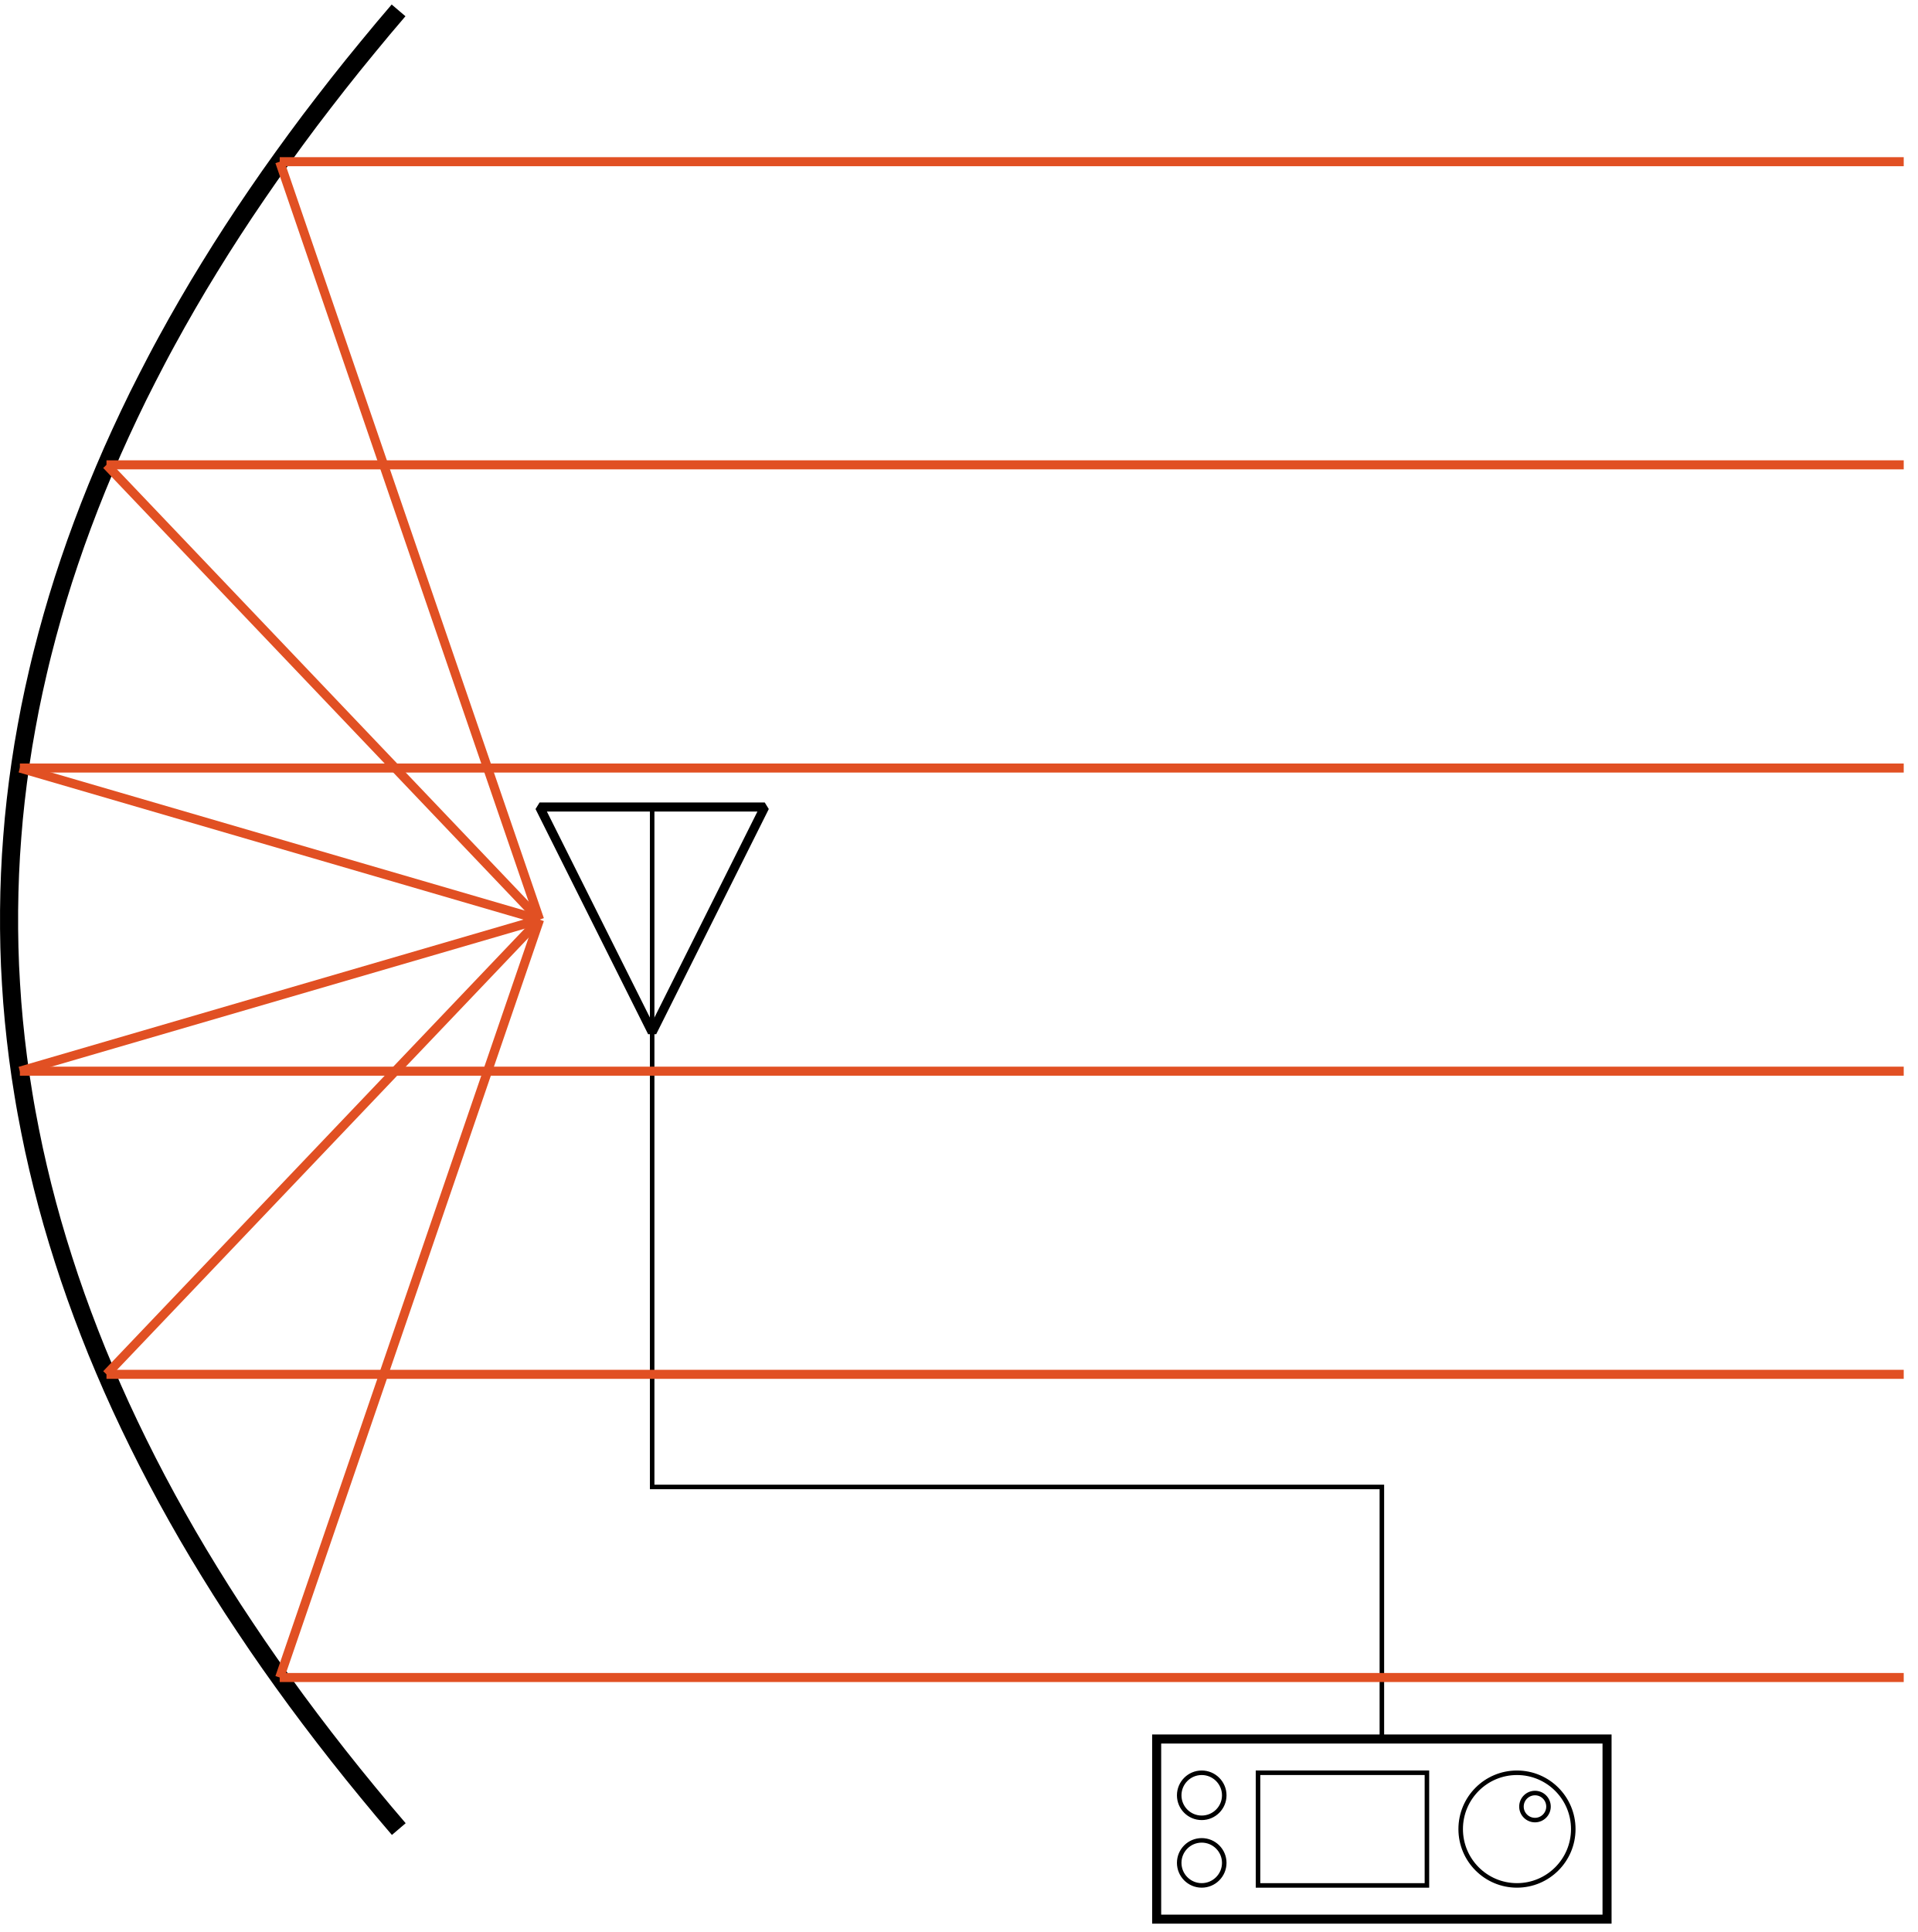
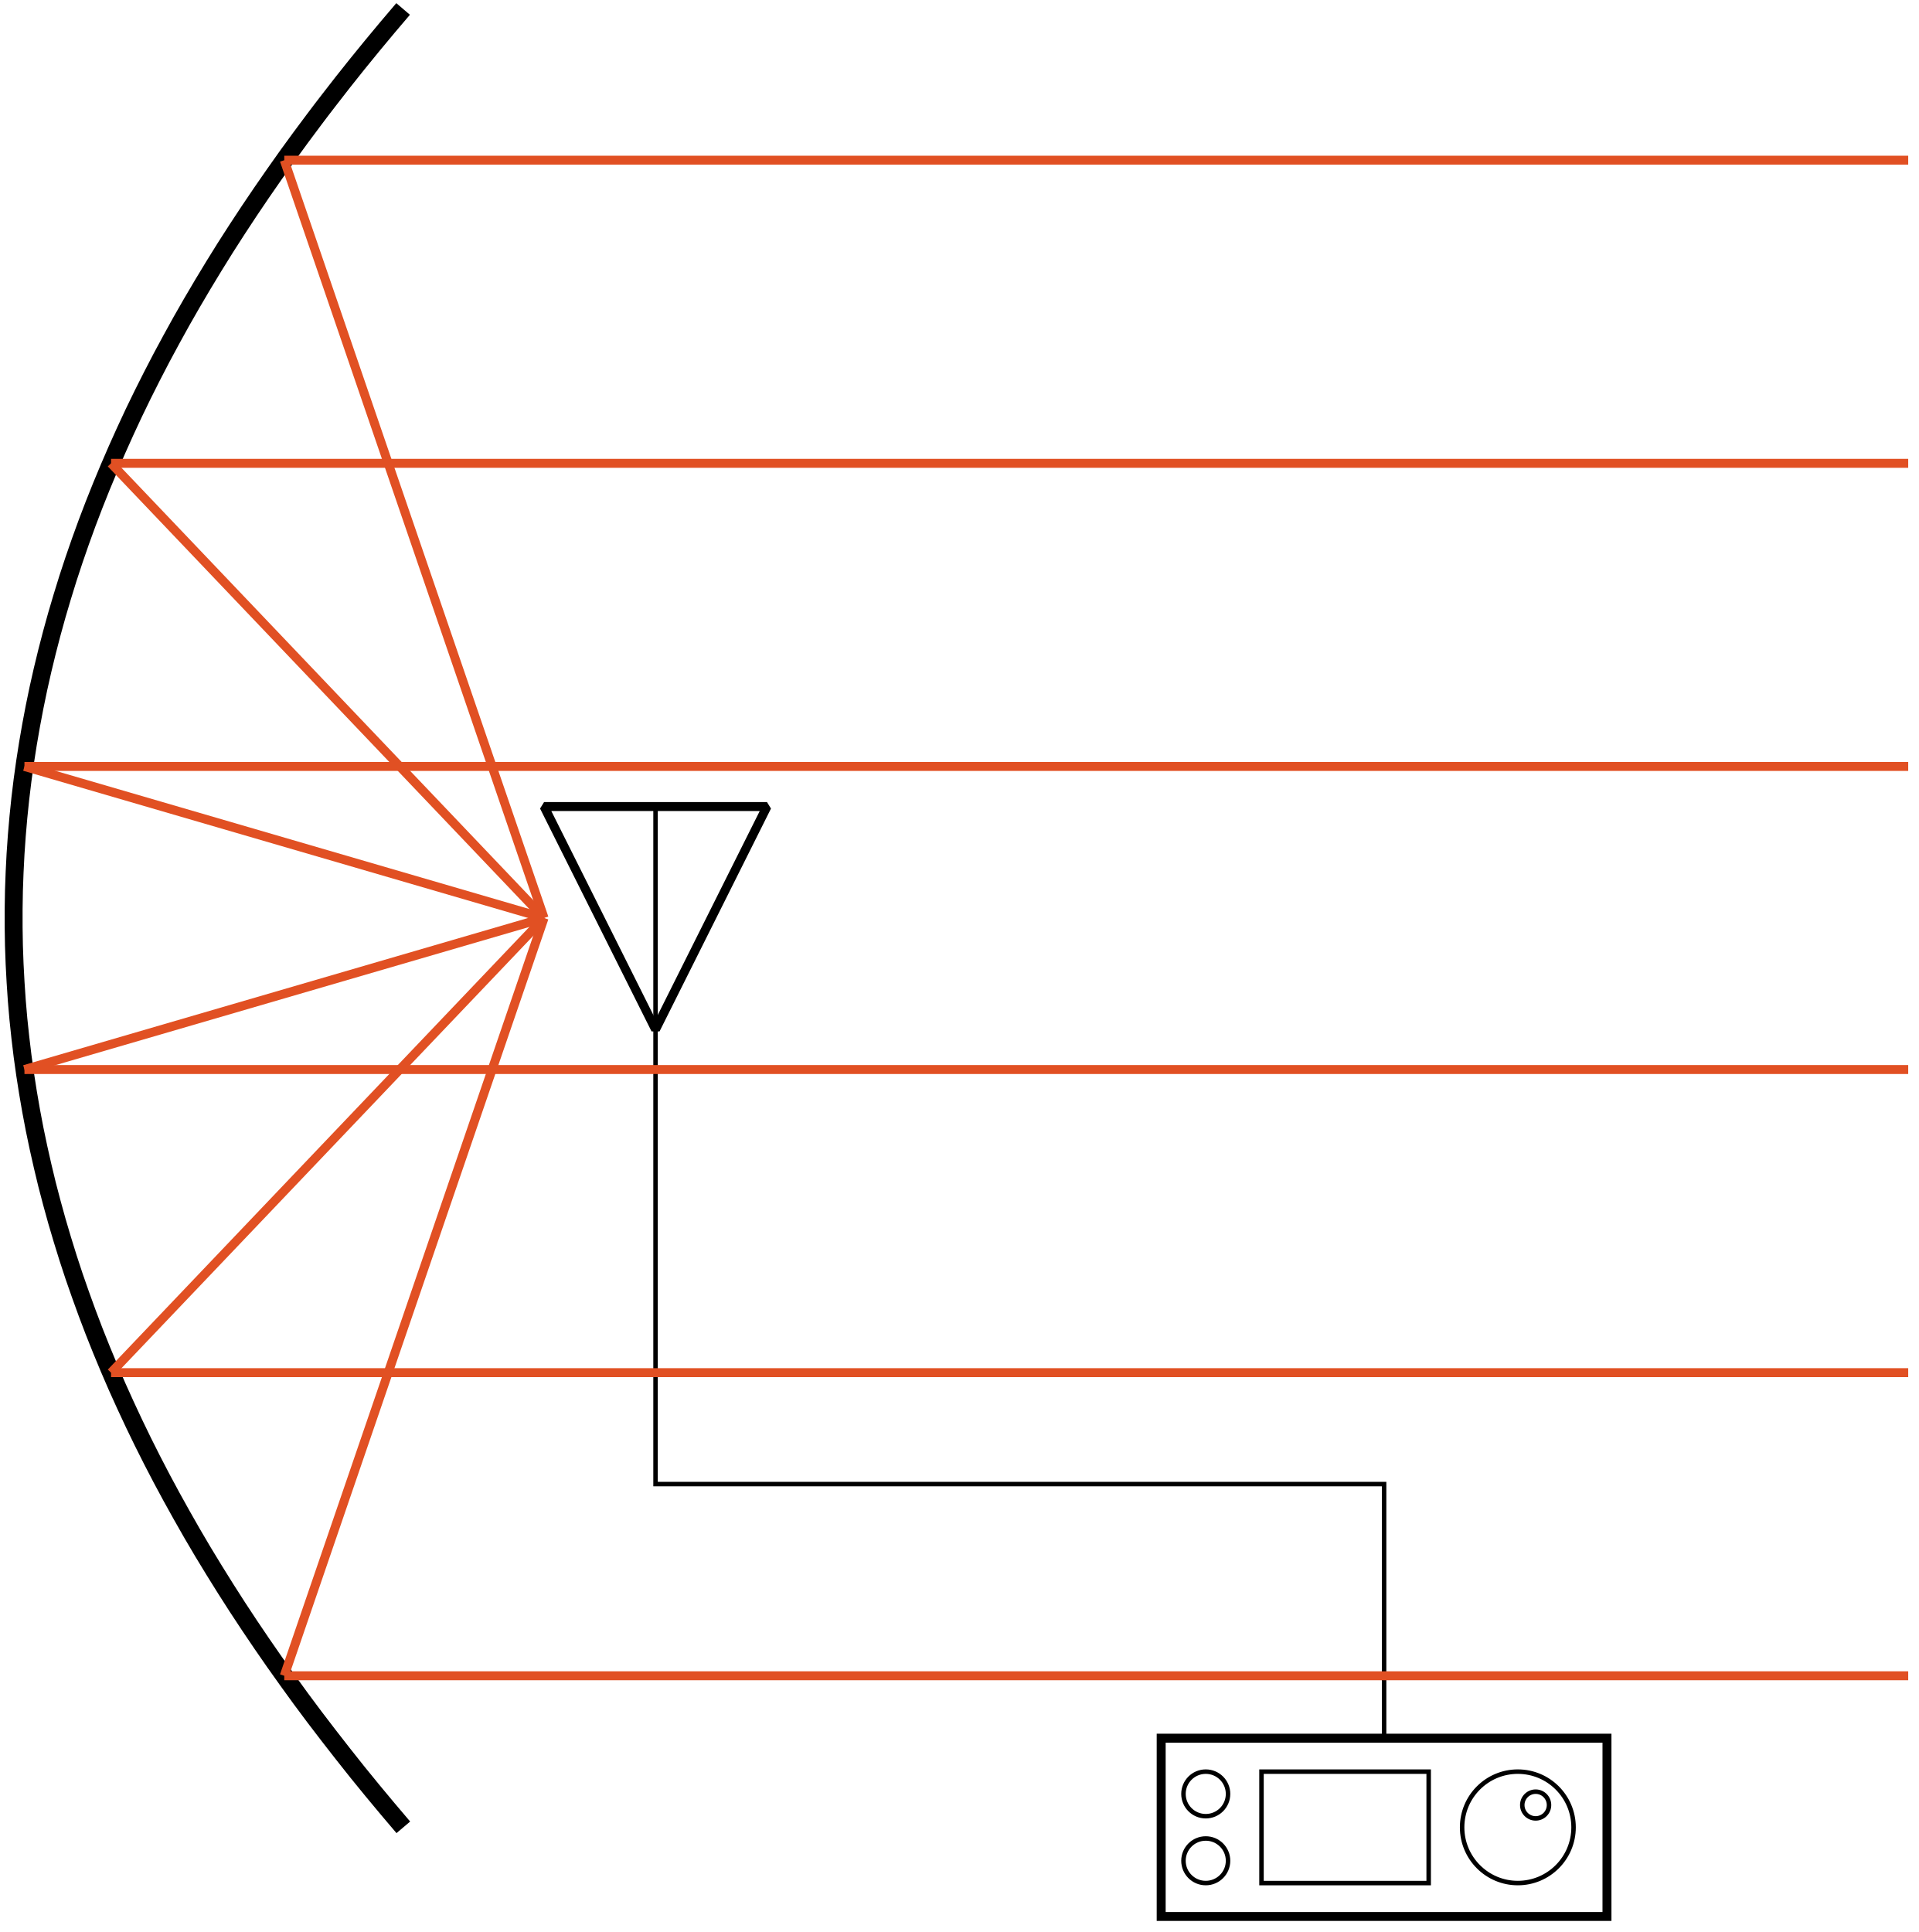
- <svg xmlns="http://www.w3.org/2000/svg" width="168.153" height="169.386" viewBox="0 0 168.153 169.386">
+ <svg xmlns="http://www.w3.org/2000/svg" width="169.851pt" height="171.016pt" viewBox="0 0 169.851 171.016">
  <defs>
    <clipPath id="clip-0">
-       <path clip-rule="nonzero" d="M 0 0.117 L 58 0.117 L 58 168.656 L 0 168.656 Z M 0 0.117 " />
+       <path clip-rule="nonzero" d="M 0.41 0 L 59 0 L 59 170.039 L 0.41 170.039 Z M 0.41 0 " />
    </clipPath>
    <clipPath id="clip-1">
-       <path clip-rule="nonzero" d="M 101 152 L 142 152 L 142 168.656 L 101 168.656 Z M 101 152 " />
+       <path clip-rule="nonzero" d="M 102 153 L 143 153 L 143 170.039 L 102 170.039 Z M 102 153 " />
    </clipPath>
    <clipPath id="clip-2">
-       <path clip-rule="nonzero" d="M 97 149 L 144 149 L 144 168.656 L 97 168.656 Z M 97 149 " />
+       <path clip-rule="nonzero" d="M 99 151 L 145 151 L 145 170.039 L 99 170.039 Z M 99 151 " />
    </clipPath>
    <clipPath id="clip-3">
-       <path clip-rule="nonzero" d="M 24 146 L 167.309 146 L 167.309 148 L 24 148 Z M 24 146 " />
+       <path clip-rule="nonzero" d="M 24 147 L 169.293 147 L 169.293 149 L 24 149 Z M 24 147 " />
    </clipPath>
    <clipPath id="clip-4">
-       <path clip-rule="nonzero" d="M 8 120 L 167.309 120 L 167.309 121 L 8 121 Z M 8 120 " />
+       <path clip-rule="nonzero" d="M 0.41 70 L 60 70 L 60 133 L 0.41 133 Z M 0.41 70 " />
    </clipPath>
    <clipPath id="clip-5">
-       <path clip-rule="nonzero" d="M 1 93 L 167.309 93 L 167.309 95 L 1 95 Z M 1 93 " />
+       <path clip-rule="nonzero" d="M 9 121 L 169.293 121 L 169.293 122 L 9 122 Z M 9 121 " />
    </clipPath>
    <clipPath id="clip-6">
-       <path clip-rule="nonzero" d="M 1 66 L 167.309 66 L 167.309 68 L 1 68 Z M 1 66 " />
+       <path clip-rule="nonzero" d="M 0.41 70 L 60 70 L 60 106 L 0.41 106 Z M 0.41 70 " />
    </clipPath>
    <clipPath id="clip-7">
-       <path clip-rule="nonzero" d="M 8 40 L 167.309 40 L 167.309 42 L 8 42 Z M 8 40 " />
+       <path clip-rule="nonzero" d="M 1 94 L 169.293 94 L 169.293 96 L 1 96 Z M 1 94 " />
    </clipPath>
    <clipPath id="clip-8">
-       <path clip-rule="nonzero" d="M 24 13 L 167.309 13 L 167.309 15 L 24 15 Z M 24 13 " />
+       <path clip-rule="nonzero" d="M 0.41 56 L 60 56 L 60 93 L 0.41 93 Z M 0.41 56 " />
+     </clipPath>
+     <clipPath id="clip-9">
+       <path clip-rule="nonzero" d="M 1 67 L 169.293 67 L 169.293 69 L 1 69 Z M 1 67 " />
+     </clipPath>
+     <clipPath id="clip-10">
+       <path clip-rule="nonzero" d="M 0.41 29 L 60 29 L 60 93 L 0.41 93 Z M 0.41 29 " />
+     </clipPath>
+     <clipPath id="clip-11">
+       <path clip-rule="nonzero" d="M 9 40 L 169.293 40 L 169.293 42 L 9 42 Z M 9 40 " />
+     </clipPath>
+     <clipPath id="clip-12">
+       <path clip-rule="nonzero" d="M 24 13 L 169.293 13 L 169.293 15 L 24 15 Z M 24 13 " />
    </clipPath>
  </defs>
  <g clip-path="url(#clip-0)">
-     <path fill="none" stroke-width="1.594" stroke-linecap="butt" stroke-linejoin="miter" stroke="rgb(0%, 0%, 0%)" stroke-opacity="1" stroke-miterlimit="10" d="M 34.344 -80.14 C 34.344 -80.14 33.347 -78.971 32.97 -78.523 C 32.593 -78.071 31.996 -77.353 31.627 -76.902 C 31.258 -76.454 30.669 -75.732 30.308 -75.284 C 29.947 -74.837 29.374 -74.114 29.02 -73.667 C 28.667 -73.215 28.106 -72.497 27.756 -72.045 C 27.411 -71.598 26.861 -70.875 26.524 -70.428 C 26.186 -69.98 25.648 -69.258 25.318 -68.81 C 24.988 -68.359 24.466 -67.64 24.14 -67.189 C 23.819 -66.741 23.308 -66.023 22.99 -65.571 C 22.676 -65.124 22.178 -64.401 21.871 -63.954 C 21.565 -63.502 21.078 -62.784 20.78 -62.332 C 20.478 -61.885 20.003 -61.166 19.712 -60.715 C 19.422 -60.267 18.958 -59.545 18.676 -59.097 C 18.393 -58.646 17.941 -57.928 17.667 -57.476 C 17.392 -57.029 16.952 -56.31 16.685 -55.859 C 16.418 -55.411 15.994 -54.689 15.731 -54.241 C 15.472 -53.79 15.06 -53.071 14.809 -52.624 C 14.553 -52.172 14.157 -51.454 13.91 -51.002 C 13.666 -50.555 13.277 -49.832 13.042 -49.385 C 12.802 -48.933 12.429 -48.215 12.202 -47.767 C 11.97 -47.316 11.609 -46.597 11.389 -46.146 C 11.165 -45.698 10.816 -44.976 10.604 -44.528 C 10.388 -44.077 10.05 -43.358 9.846 -42.911 C 9.638 -42.459 9.316 -41.741 9.116 -41.289 C 8.92 -40.842 8.606 -40.12 8.417 -39.672 C 8.225 -39.224 7.926 -38.502 7.742 -38.055 C 7.561 -37.603 7.275 -36.885 7.098 -36.433 C 6.921 -35.986 6.65 -35.263 6.482 -34.816 C 6.313 -34.368 6.054 -33.646 5.893 -33.198 C 5.732 -32.747 5.484 -32.028 5.331 -31.577 C 5.178 -31.129 4.943 -30.407 4.801 -29.959 C 4.656 -29.512 4.432 -28.789 4.295 -28.342 C 4.158 -27.89 3.946 -27.172 3.816 -26.72 C 3.69 -26.273 3.49 -25.55 3.368 -25.103 C 3.251 -24.655 3.062 -23.933 2.948 -23.485 C 2.834 -23.034 2.662 -22.315 2.556 -21.864 C 2.45 -21.416 2.289 -20.694 2.191 -20.247 C 2.092 -19.799 1.943 -19.077 1.857 -18.629 C 1.767 -18.178 1.629 -17.459 1.547 -17.008 C 1.464 -16.56 1.339 -15.842 1.268 -15.39 C 1.193 -14.943 1.08 -14.22 1.013 -13.773 C 0.946 -13.321 0.848 -12.603 0.789 -12.151 C 0.73 -11.704 0.644 -10.985 0.593 -10.534 C 0.542 -10.086 0.467 -9.364 0.424 -8.916 C 0.381 -8.465 0.318 -7.746 0.283 -7.295 C 0.251 -6.847 0.2 -6.129 0.173 -5.677 C 0.145 -5.23 0.106 -4.507 0.086 -4.06 C 0.067 -3.608 0.043 -2.89 0.031 -2.442 C 0.02 -1.991 0.008 -1.273 0.004 -0.821 C -0 -0.373 -0 0.349 0.004 0.796 C 0.008 1.248 0.02 1.966 0.031 2.414 C 0.043 2.865 0.067 3.584 0.086 4.035 C 0.106 4.483 0.145 5.205 0.169 5.653 C 0.196 6.1 0.247 6.823 0.283 7.27 C 0.318 7.722 0.381 8.44 0.42 8.892 C 0.463 9.339 0.538 10.062 0.589 10.509 C 0.64 10.957 0.726 11.679 0.785 12.127 C 0.844 12.578 0.942 13.297 1.009 13.748 C 1.076 14.196 1.19 14.918 1.26 15.366 C 1.335 15.813 1.46 16.535 1.543 16.983 C 1.625 17.435 1.759 18.153 1.849 18.604 C 1.939 19.052 2.089 19.774 2.187 20.222 C 2.285 20.669 2.446 21.392 2.552 21.839 C 2.654 22.291 2.831 23.009 2.944 23.461 C 3.054 23.908 3.243 24.631 3.364 25.078 C 3.482 25.526 3.682 26.248 3.812 26.696 C 3.938 27.147 4.15 27.866 4.287 28.317 C 4.424 28.765 4.648 29.483 4.79 29.935 C 4.935 30.382 5.17 31.105 5.324 31.552 C 5.477 32.004 5.724 32.722 5.885 33.174 C 6.042 33.621 6.305 34.34 6.474 34.791 C 6.639 35.239 6.914 35.961 7.09 36.409 C 7.263 36.86 7.55 37.578 7.734 38.03 C 7.915 38.477 8.217 39.196 8.405 39.647 C 8.598 40.095 8.908 40.817 9.104 41.265 C 9.304 41.716 9.63 42.435 9.834 42.882 C 10.042 43.334 10.376 44.052 10.592 44.504 C 10.804 44.951 11.154 45.674 11.373 46.121 C 11.597 46.573 11.958 47.291 12.19 47.739 C 12.418 48.19 12.791 48.909 13.03 49.36 C 13.266 49.808 13.65 50.53 13.898 50.978 C 14.141 51.429 14.542 52.148 14.793 52.595 C 15.048 53.047 15.456 53.765 15.719 54.217 C 15.978 54.664 16.402 55.386 16.669 55.834 C 16.94 56.282 17.376 57.004 17.651 57.451 C 17.93 57.903 18.377 58.621 18.66 59.073 C 18.943 59.52 19.406 60.243 19.696 60.69 C 19.987 61.138 20.462 61.86 20.76 62.308 C 21.063 62.759 21.549 63.478 21.856 63.929 C 22.162 64.377 22.66 65.099 22.974 65.547 C 23.292 65.994 23.803 66.717 24.125 67.164 C 24.447 67.616 24.973 68.334 25.303 68.786 C 25.632 69.233 26.166 69.956 26.504 70.403 C 26.845 70.851 27.391 71.573 27.741 72.021 C 28.086 72.472 28.647 73.191 29.001 73.642 C 29.354 74.09 29.927 74.812 30.288 75.259 C 30.65 75.707 31.239 76.429 31.608 76.877 C 31.977 77.328 32.573 78.047 32.95 78.498 C 33.327 78.946 34.324 80.116 34.324 80.116 " transform="matrix(0.994988, 0, 0, -0.994988, 0.793006, 80.62449)" />
+     <path fill="none" stroke-width="1.594" stroke-linecap="butt" stroke-linejoin="miter" stroke="rgb(0%, 0%, 0%)" stroke-opacity="1" stroke-miterlimit="10" d="M 34.693 -80.955 C 34.693 -80.955 33.688 -79.772 33.307 -79.32 C 32.926 -78.865 32.321 -78.138 31.947 -77.686 C 31.574 -77.23 30.981 -76.503 30.615 -76.052 C 30.25 -75.596 29.673 -74.869 29.315 -74.413 C 28.958 -73.962 28.392 -73.235 28.042 -72.779 C 27.692 -72.327 27.135 -71.596 26.793 -71.145 C 26.451 -70.689 25.909 -69.962 25.575 -69.51 C 25.241 -69.055 24.715 -68.328 24.388 -67.872 C 24.062 -67.42 23.544 -66.693 23.226 -66.238 C 22.907 -65.786 22.404 -65.055 22.094 -64.603 C 21.784 -64.148 21.293 -63.421 20.99 -62.969 C 20.688 -62.513 20.208 -61.786 19.914 -61.335 C 19.619 -60.879 19.151 -60.152 18.865 -59.696 C 18.578 -59.245 18.126 -58.518 17.847 -58.062 C 17.568 -57.61 17.124 -56.879 16.853 -56.428 C 16.582 -55.972 16.154 -55.245 15.891 -54.793 C 15.627 -54.338 15.215 -53.611 14.959 -53.155 C 14.704 -52.703 14.299 -51.976 14.052 -51.521 C 13.804 -51.069 13.412 -50.342 13.172 -49.886 C 12.932 -49.435 12.555 -48.704 12.323 -48.252 C 12.092 -47.796 11.726 -47.069 11.502 -46.618 C 11.278 -46.162 10.925 -45.435 10.709 -44.979 C 10.493 -44.528 10.155 -43.801 9.946 -43.345 C 9.738 -42.893 9.408 -42.162 9.208 -41.711 C 9.007 -41.255 8.693 -40.528 8.501 -40.076 C 8.308 -39.621 8.006 -38.894 7.821 -38.438 C 7.636 -37.986 7.346 -37.259 7.169 -36.804 C 6.992 -36.352 6.717 -35.625 6.548 -35.169 C 6.379 -34.718 6.116 -33.987 5.955 -33.535 C 5.794 -33.079 5.538 -32.352 5.385 -31.901 C 5.232 -31.445 4.992 -30.718 4.847 -30.262 C 4.702 -29.811 4.478 -29.084 4.34 -28.628 C 4.203 -28.176 3.987 -27.445 3.857 -26.994 C 3.727 -26.538 3.527 -25.811 3.405 -25.359 C 3.283 -24.904 3.091 -24.177 2.977 -23.725 C 2.863 -23.269 2.69 -22.542 2.584 -22.087 C 2.478 -21.635 2.313 -20.908 2.215 -20.452 C 2.116 -20.001 1.963 -19.27 1.873 -18.818 C 1.783 -18.362 1.645 -17.635 1.563 -17.184 C 1.48 -16.728 1.354 -16.001 1.28 -15.545 C 1.205 -15.094 1.091 -14.367 1.024 -13.911 C 0.958 -13.459 0.855 -12.732 0.796 -12.277 C 0.738 -11.825 0.651 -11.094 0.6 -10.642 C 0.549 -10.187 0.47 -9.46 0.427 -9.008 C 0.384 -8.552 0.321 -7.825 0.286 -7.37 C 0.25 -6.918 0.203 -6.191 0.176 -5.735 C 0.148 -5.283 0.109 -4.553 0.089 -4.101 C 0.07 -3.645 0.042 -2.918 0.03 -2.467 C 0.019 -2.011 0.007 -1.284 0.003 -0.828 C -0.001 -0.377 -0.001 0.35 0.003 0.806 C 0.007 1.258 0.019 1.985 0.03 2.44 C 0.042 2.892 0.07 3.623 0.089 4.075 C 0.109 4.53 0.144 5.257 0.172 5.709 C 0.199 6.165 0.25 6.892 0.286 7.347 C 0.321 7.799 0.384 8.526 0.427 8.982 C 0.47 9.434 0.545 10.164 0.596 10.616 C 0.647 11.072 0.734 11.799 0.793 12.25 C 0.851 12.706 0.954 13.433 1.02 13.885 C 1.087 14.34 1.201 15.067 1.276 15.523 C 1.35 15.975 1.476 16.702 1.559 17.157 C 1.641 17.609 1.779 18.34 1.869 18.792 C 1.959 19.247 2.109 19.974 2.207 20.426 C 2.305 20.882 2.47 21.609 2.576 22.064 C 2.682 22.516 2.859 23.243 2.973 23.699 C 3.087 24.151 3.275 24.881 3.397 25.333 C 3.519 25.785 3.719 26.516 3.849 26.967 C 3.979 27.423 4.195 28.15 4.332 28.602 C 4.47 29.058 4.694 29.784 4.839 30.24 C 4.984 30.692 5.224 31.419 5.377 31.874 C 5.531 32.326 5.782 33.057 5.943 33.509 C 6.104 33.964 6.371 34.691 6.536 35.143 C 6.705 35.599 6.984 36.326 7.161 36.781 C 7.338 37.233 7.628 37.96 7.813 38.416 C 7.998 38.868 8.3 39.594 8.493 40.05 C 8.685 40.502 9 41.233 9.2 41.684 C 9.4 42.14 9.726 42.867 9.935 43.319 C 10.143 43.775 10.481 44.501 10.697 44.957 C 10.913 45.409 11.266 46.136 11.49 46.591 C 11.714 47.043 12.08 47.774 12.312 48.226 C 12.543 48.681 12.92 49.408 13.16 49.86 C 13.4 50.316 13.793 51.043 14.04 51.494 C 14.288 51.95 14.688 52.677 14.944 53.133 C 15.199 53.585 15.616 54.311 15.879 54.767 C 16.142 55.219 16.57 55.95 16.841 56.401 C 17.112 56.857 17.552 57.584 17.831 58.036 C 18.11 58.492 18.562 59.218 18.849 59.674 C 19.136 60.126 19.603 60.853 19.898 61.308 C 20.193 61.76 20.672 62.491 20.974 62.943 C 21.277 63.398 21.768 64.125 22.078 64.577 C 22.389 65.033 22.892 65.76 23.21 66.211 C 23.528 66.667 24.043 67.394 24.369 67.85 C 24.695 68.302 25.225 69.028 25.559 69.484 C 25.893 69.936 26.435 70.667 26.777 71.118 C 27.115 71.574 27.673 72.301 28.023 72.753 C 28.372 73.209 28.938 73.935 29.295 74.391 C 29.653 74.843 30.23 75.57 30.596 76.025 C 30.961 76.477 31.554 77.204 31.928 77.66 C 32.301 78.112 32.906 78.842 33.287 79.294 C 33.668 79.75 34.674 80.928 34.674 80.928 " transform="matrix(0.994279, 0, 0, -0.994279, 1.204219, 81.25845)" />
  </g>
-   <path fill="none" stroke-width="0.797" stroke-linecap="butt" stroke-linejoin="bevel" stroke="rgb(0%, 0%, 0%)" stroke-opacity="1" stroke-miterlimit="10" d="M 56.671 -9.921 L 46.75 9.92 L 66.592 9.92 Z M 56.671 -9.921 " transform="matrix(0.994988, 0, 0, -0.994988, 0.793006, 80.62449)" />
-   <path fill="none" stroke-width="0.399" stroke-linecap="butt" stroke-linejoin="miter" stroke="rgb(0%, 0%, 0%)" stroke-opacity="1" stroke-miterlimit="10" d="M 56.671 -9.921 L 56.671 9.92 " transform="matrix(0.994988, 0, 0, -0.994988, 0.793006, 80.62449)" />
+   <path fill="none" stroke-width="0.797" stroke-linecap="butt" stroke-linejoin="bevel" stroke="rgb(0%, 0%, 0%)" stroke-opacity="1" stroke-miterlimit="10" d="M 57.146 -9.919 L 47.222 9.921 L 67.066 9.921 Z M 57.146 -9.919 " transform="matrix(0.994279, 0, 0, -0.994279, 1.204219, 81.25845)" />
+   <path fill="none" stroke-width="0.399" stroke-linecap="butt" stroke-linejoin="miter" stroke="rgb(0%, 0%, 0%)" stroke-opacity="1" stroke-miterlimit="10" d="M 57.146 -9.919 L 57.146 9.921 " transform="matrix(0.994279, 0, 0, -0.994279, 1.204219, 81.25845)" />
  <g clip-path="url(#clip-1)">
-     <path fill="none" stroke-width="0.797" stroke-linecap="butt" stroke-linejoin="miter" stroke="rgb(0%, 0%, 0%)" stroke-opacity="1" stroke-miterlimit="10" d="M 101.128 -72.202 L 140.815 -72.202 L 140.815 -88.079 L 101.128 -88.079 Z M 101.128 -72.202 " transform="matrix(0.994988, 0, 0, -0.994988, 0.793006, 80.62449)" />
+     <path fill="none" stroke-width="0.797" stroke-linecap="butt" stroke-linejoin="miter" stroke="rgb(0%, 0%, 0%)" stroke-opacity="1" stroke-miterlimit="10" d="M 102.158 -73.019 L 141.842 -73.019 L 141.842 -88.891 L 102.158 -88.891 Z M 102.158 -73.019 " transform="matrix(0.994279, 0, 0, -0.994279, 1.204219, 81.25845)" />
  </g>
  <g clip-path="url(#clip-2)">
-     <path fill="none" stroke-width="0.399" stroke-linecap="butt" stroke-linejoin="miter" stroke="rgb(0%, 0%, 0%)" stroke-opacity="1" stroke-miterlimit="10" d="M 137.839 -80.14 C 137.839 -77.4 135.617 -75.178 132.877 -75.178 C 130.137 -75.178 127.918 -77.4 127.918 -80.14 C 127.918 -82.881 130.137 -85.103 132.877 -85.103 C 135.617 -85.103 137.839 -82.881 137.839 -80.14 Z M 135.656 -78.158 C 135.656 -77.498 135.122 -76.964 134.467 -76.964 C 133.807 -76.964 133.273 -77.498 133.273 -78.158 C 133.273 -78.813 133.807 -79.347 134.467 -79.347 C 135.122 -79.347 135.656 -78.813 135.656 -78.158 Z M 107.084 -77.165 C 107.084 -76.069 106.192 -75.178 105.097 -75.178 C 104.002 -75.178 103.114 -76.069 103.114 -77.165 C 103.114 -78.26 104.002 -79.147 105.097 -79.147 C 106.192 -79.147 107.084 -78.26 107.084 -77.165 Z M 107.084 -83.116 C 107.084 -82.021 106.192 -81.134 105.097 -81.134 C 104.002 -81.134 103.114 -82.021 103.114 -83.116 C 103.114 -84.212 104.002 -85.103 105.097 -85.103 C 106.192 -85.103 107.084 -84.212 107.084 -83.116 Z M 110.059 -85.103 L 124.943 -85.103 L 124.943 -75.178 L 110.059 -75.178 Z M 110.059 -85.103 " transform="matrix(0.994988, 0, 0, -0.994988, 0.793006, 80.62449)" />
+     <path fill="none" stroke-width="0.399" stroke-linecap="butt" stroke-linejoin="miter" stroke="rgb(0%, 0%, 0%)" stroke-opacity="1" stroke-miterlimit="10" d="M 138.868 -80.955 C 138.868 -78.216 136.648 -75.997 133.906 -75.997 C 131.167 -75.997 128.948 -78.216 128.948 -80.955 C 128.948 -83.697 131.167 -85.917 133.906 -85.917 C 136.648 -85.917 138.868 -83.697 138.868 -80.955 Z M 136.683 -78.971 C 136.683 -78.315 136.153 -77.78 135.493 -77.78 C 134.837 -77.78 134.302 -78.315 134.302 -78.971 C 134.302 -79.627 134.837 -80.161 135.493 -80.161 C 136.153 -80.161 136.683 -79.627 136.683 -78.971 Z M 108.11 -77.981 C 108.11 -76.885 107.222 -75.997 106.126 -75.997 C 105.029 -75.997 104.142 -76.885 104.142 -77.981 C 104.142 -79.077 105.029 -79.965 106.126 -79.965 C 107.222 -79.965 108.11 -79.077 108.11 -77.981 Z M 108.11 -83.933 C 108.11 -82.837 107.222 -81.949 106.126 -81.949 C 105.029 -81.949 104.142 -82.837 104.142 -83.933 C 104.142 -85.029 105.029 -85.917 106.126 -85.917 C 107.222 -85.917 108.11 -85.029 108.11 -83.933 Z M 111.088 -85.917 L 125.97 -85.917 L 125.97 -75.997 L 111.088 -75.997 Z M 111.088 -85.917 " transform="matrix(0.994279, 0, 0, -0.994279, 1.204219, 81.25845)" />
  </g>
-   <path fill="none" stroke-width="0.399" stroke-linecap="butt" stroke-linejoin="miter" stroke="rgb(0%, 0%, 0%)" stroke-opacity="1" stroke-miterlimit="10" d="M 56.671 -9.921 L 56.671 -49.993 L 120.973 -49.993 L 120.973 -72.202 " transform="matrix(0.994988, 0, 0, -0.994988, 0.793006, 80.62449)" />
-   <path fill="none" stroke-width="0.797" stroke-linecap="butt" stroke-linejoin="miter" stroke="rgb(88.234%, 31.374%, 13.724%)" stroke-opacity="1" stroke-miterlimit="10" d="M 46.75 -0.001 L 23.85 -66.784 " transform="matrix(0.994988, 0, 0, -0.994988, 0.793006, 80.62449)" />
+   <path fill="none" stroke-width="0.399" stroke-linecap="butt" stroke-linejoin="miter" stroke="rgb(0%, 0%, 0%)" stroke-opacity="1" stroke-miterlimit="10" d="M 57.146 -9.919 L 57.146 -50.397 L 122.002 -50.397 L 122.002 -73.019 " transform="matrix(0.994279, 0, 0, -0.994279, 1.204219, 81.25845)" />
+   <path fill="none" stroke-width="0.797" stroke-linecap="butt" stroke-linejoin="miter" stroke="rgb(88.234%, 31.374%, 13.724%)" stroke-opacity="1" stroke-miterlimit="10" d="M 47.222 0.001 L 24.094 -67.463 " transform="matrix(0.994279, 0, 0, -0.994279, 1.204219, 81.25845)" />
  <g clip-path="url(#clip-3)">
-     <path fill="none" stroke-width="0.797" stroke-linecap="butt" stroke-linejoin="miter" stroke="rgb(88.234%, 31.374%, 13.724%)" stroke-opacity="1" stroke-miterlimit="10" d="M 23.85 -66.784 L 166.958 -66.784 " transform="matrix(0.994988, 0, 0, -0.994988, 0.793006, 80.62449)" />
+     <path fill="none" stroke-width="0.797" stroke-linecap="butt" stroke-linejoin="miter" stroke="rgb(88.234%, 31.374%, 13.724%)" stroke-opacity="1" stroke-miterlimit="10" d="M 24.094 -67.463 L 168.659 -67.463 " transform="matrix(0.994279, 0, 0, -0.994279, 1.204219, 81.25845)" />
  </g>
-   <path fill="none" stroke-width="0.797" stroke-linecap="butt" stroke-linejoin="miter" stroke="rgb(88.234%, 31.374%, 13.724%)" stroke-opacity="1" stroke-miterlimit="10" d="M 46.75 -0.001 L 8.586 -40.069 " transform="matrix(0.994988, 0, 0, -0.994988, 0.793006, 80.62449)" />
  <g clip-path="url(#clip-4)">
-     <path fill="none" stroke-width="0.797" stroke-linecap="butt" stroke-linejoin="miter" stroke="rgb(88.234%, 31.374%, 13.724%)" stroke-opacity="1" stroke-miterlimit="10" d="M 8.586 -40.069 L 166.958 -40.069 " transform="matrix(0.994988, 0, 0, -0.994988, 0.793006, 80.62449)" />
+     <path fill="none" stroke-width="0.797" stroke-linecap="butt" stroke-linejoin="miter" stroke="rgb(88.234%, 31.374%, 13.724%)" stroke-opacity="1" stroke-miterlimit="10" d="M 47.222 0.001 L 8.674 -40.477 " transform="matrix(0.994279, 0, 0, -0.994279, 1.204219, 81.25845)" />
  </g>
-   <path fill="none" stroke-width="0.797" stroke-linecap="butt" stroke-linejoin="miter" stroke="rgb(88.234%, 31.374%, 13.724%)" stroke-opacity="1" stroke-miterlimit="10" d="M 46.75 -0.001 L 0.954 -13.357 " transform="matrix(0.994988, 0, 0, -0.994988, 0.793006, 80.62449)" />
  <g clip-path="url(#clip-5)">
-     <path fill="none" stroke-width="0.797" stroke-linecap="butt" stroke-linejoin="miter" stroke="rgb(88.234%, 31.374%, 13.724%)" stroke-opacity="1" stroke-miterlimit="10" d="M 0.954 -13.357 L 166.958 -13.357 " transform="matrix(0.994988, 0, 0, -0.994988, 0.793006, 80.62449)" />
+     <path fill="none" stroke-width="0.797" stroke-linecap="butt" stroke-linejoin="miter" stroke="rgb(88.234%, 31.374%, 13.724%)" stroke-opacity="1" stroke-miterlimit="10" d="M 8.674 -40.477 L 168.659 -40.477 " transform="matrix(0.994279, 0, 0, -0.994279, 1.204219, 81.25845)" />
  </g>
-   <path fill="none" stroke-width="0.797" stroke-linecap="butt" stroke-linejoin="miter" stroke="rgb(88.234%, 31.374%, 13.724%)" stroke-opacity="1" stroke-miterlimit="10" d="M 46.75 -0.001 L 0.954 13.355 " transform="matrix(0.994988, 0, 0, -0.994988, 0.793006, 80.62449)" />
  <g clip-path="url(#clip-6)">
-     <path fill="none" stroke-width="0.797" stroke-linecap="butt" stroke-linejoin="miter" stroke="rgb(88.234%, 31.374%, 13.724%)" stroke-opacity="1" stroke-miterlimit="10" d="M 0.954 13.355 L 166.958 13.355 " transform="matrix(0.994988, 0, 0, -0.994988, 0.793006, 80.62449)" />
+     <path fill="none" stroke-width="0.797" stroke-linecap="butt" stroke-linejoin="miter" stroke="rgb(88.234%, 31.374%, 13.724%)" stroke-opacity="1" stroke-miterlimit="10" d="M 47.222 0.001 L 0.965 -13.491 " transform="matrix(0.994279, 0, 0, -0.994279, 1.204219, 81.25845)" />
  </g>
-   <path fill="none" stroke-width="0.797" stroke-linecap="butt" stroke-linejoin="miter" stroke="rgb(88.234%, 31.374%, 13.724%)" stroke-opacity="1" stroke-miterlimit="10" d="M 46.75 -0.001 L 8.586 40.071 " transform="matrix(0.994988, 0, 0, -0.994988, 0.793006, 80.62449)" />
  <g clip-path="url(#clip-7)">
-     <path fill="none" stroke-width="0.797" stroke-linecap="butt" stroke-linejoin="miter" stroke="rgb(88.234%, 31.374%, 13.724%)" stroke-opacity="1" stroke-miterlimit="10" d="M 8.586 40.071 L 166.958 40.071 " transform="matrix(0.994988, 0, 0, -0.994988, 0.793006, 80.62449)" />
+     <path fill="none" stroke-width="0.797" stroke-linecap="butt" stroke-linejoin="miter" stroke="rgb(88.234%, 31.374%, 13.724%)" stroke-opacity="1" stroke-miterlimit="10" d="M 0.965 -13.491 L 168.659 -13.491 " transform="matrix(0.994279, 0, 0, -0.994279, 1.204219, 81.25845)" />
  </g>
-   <path fill="none" stroke-width="0.797" stroke-linecap="butt" stroke-linejoin="miter" stroke="rgb(88.234%, 31.374%, 13.724%)" stroke-opacity="1" stroke-miterlimit="10" d="M 46.75 -0.001 L 23.85 66.783 " transform="matrix(0.994988, 0, 0, -0.994988, 0.793006, 80.62449)" />
  <g clip-path="url(#clip-8)">
-     <path fill="none" stroke-width="0.797" stroke-linecap="butt" stroke-linejoin="miter" stroke="rgb(88.234%, 31.374%, 13.724%)" stroke-opacity="1" stroke-miterlimit="10" d="M 23.85 66.783 L 166.958 66.783 " transform="matrix(0.994988, 0, 0, -0.994988, 0.793006, 80.62449)" />
+     <path fill="none" stroke-width="0.797" stroke-linecap="butt" stroke-linejoin="miter" stroke="rgb(88.234%, 31.374%, 13.724%)" stroke-opacity="1" stroke-miterlimit="10" d="M 47.222 0.001 L 0.965 13.492 " transform="matrix(0.994279, 0, 0, -0.994279, 1.204219, 81.25845)" />
+   </g>
+   <g clip-path="url(#clip-9)">
+     <path fill="none" stroke-width="0.797" stroke-linecap="butt" stroke-linejoin="miter" stroke="rgb(88.234%, 31.374%, 13.724%)" stroke-opacity="1" stroke-miterlimit="10" d="M 0.965 13.492 L 168.659 13.492 " transform="matrix(0.994279, 0, 0, -0.994279, 1.204219, 81.25845)" />
+   </g>
+   <g clip-path="url(#clip-10)">
+     <path fill="none" stroke-width="0.797" stroke-linecap="butt" stroke-linejoin="miter" stroke="rgb(88.234%, 31.374%, 13.724%)" stroke-opacity="1" stroke-miterlimit="10" d="M 47.222 0.001 L 8.674 40.478 " transform="matrix(0.994279, 0, 0, -0.994279, 1.204219, 81.25845)" />
+   </g>
+   <g clip-path="url(#clip-11)">
+     <path fill="none" stroke-width="0.797" stroke-linecap="butt" stroke-linejoin="miter" stroke="rgb(88.234%, 31.374%, 13.724%)" stroke-opacity="1" stroke-miterlimit="10" d="M 8.674 40.478 L 168.659 40.478 " transform="matrix(0.994279, 0, 0, -0.994279, 1.204219, 81.25845)" />
+   </g>
+   <path fill="none" stroke-width="0.797" stroke-linecap="butt" stroke-linejoin="miter" stroke="rgb(88.234%, 31.374%, 13.724%)" stroke-opacity="1" stroke-miterlimit="10" d="M 47.222 0.001 L 24.094 67.465 " transform="matrix(0.994279, 0, 0, -0.994279, 1.204219, 81.25845)" />
+   <g clip-path="url(#clip-12)">
+     <path fill="none" stroke-width="0.797" stroke-linecap="butt" stroke-linejoin="miter" stroke="rgb(88.234%, 31.374%, 13.724%)" stroke-opacity="1" stroke-miterlimit="10" d="M 24.094 67.465 L 168.659 67.465 " transform="matrix(0.994279, 0, 0, -0.994279, 1.204219, 81.25845)" />
  </g>
</svg>
